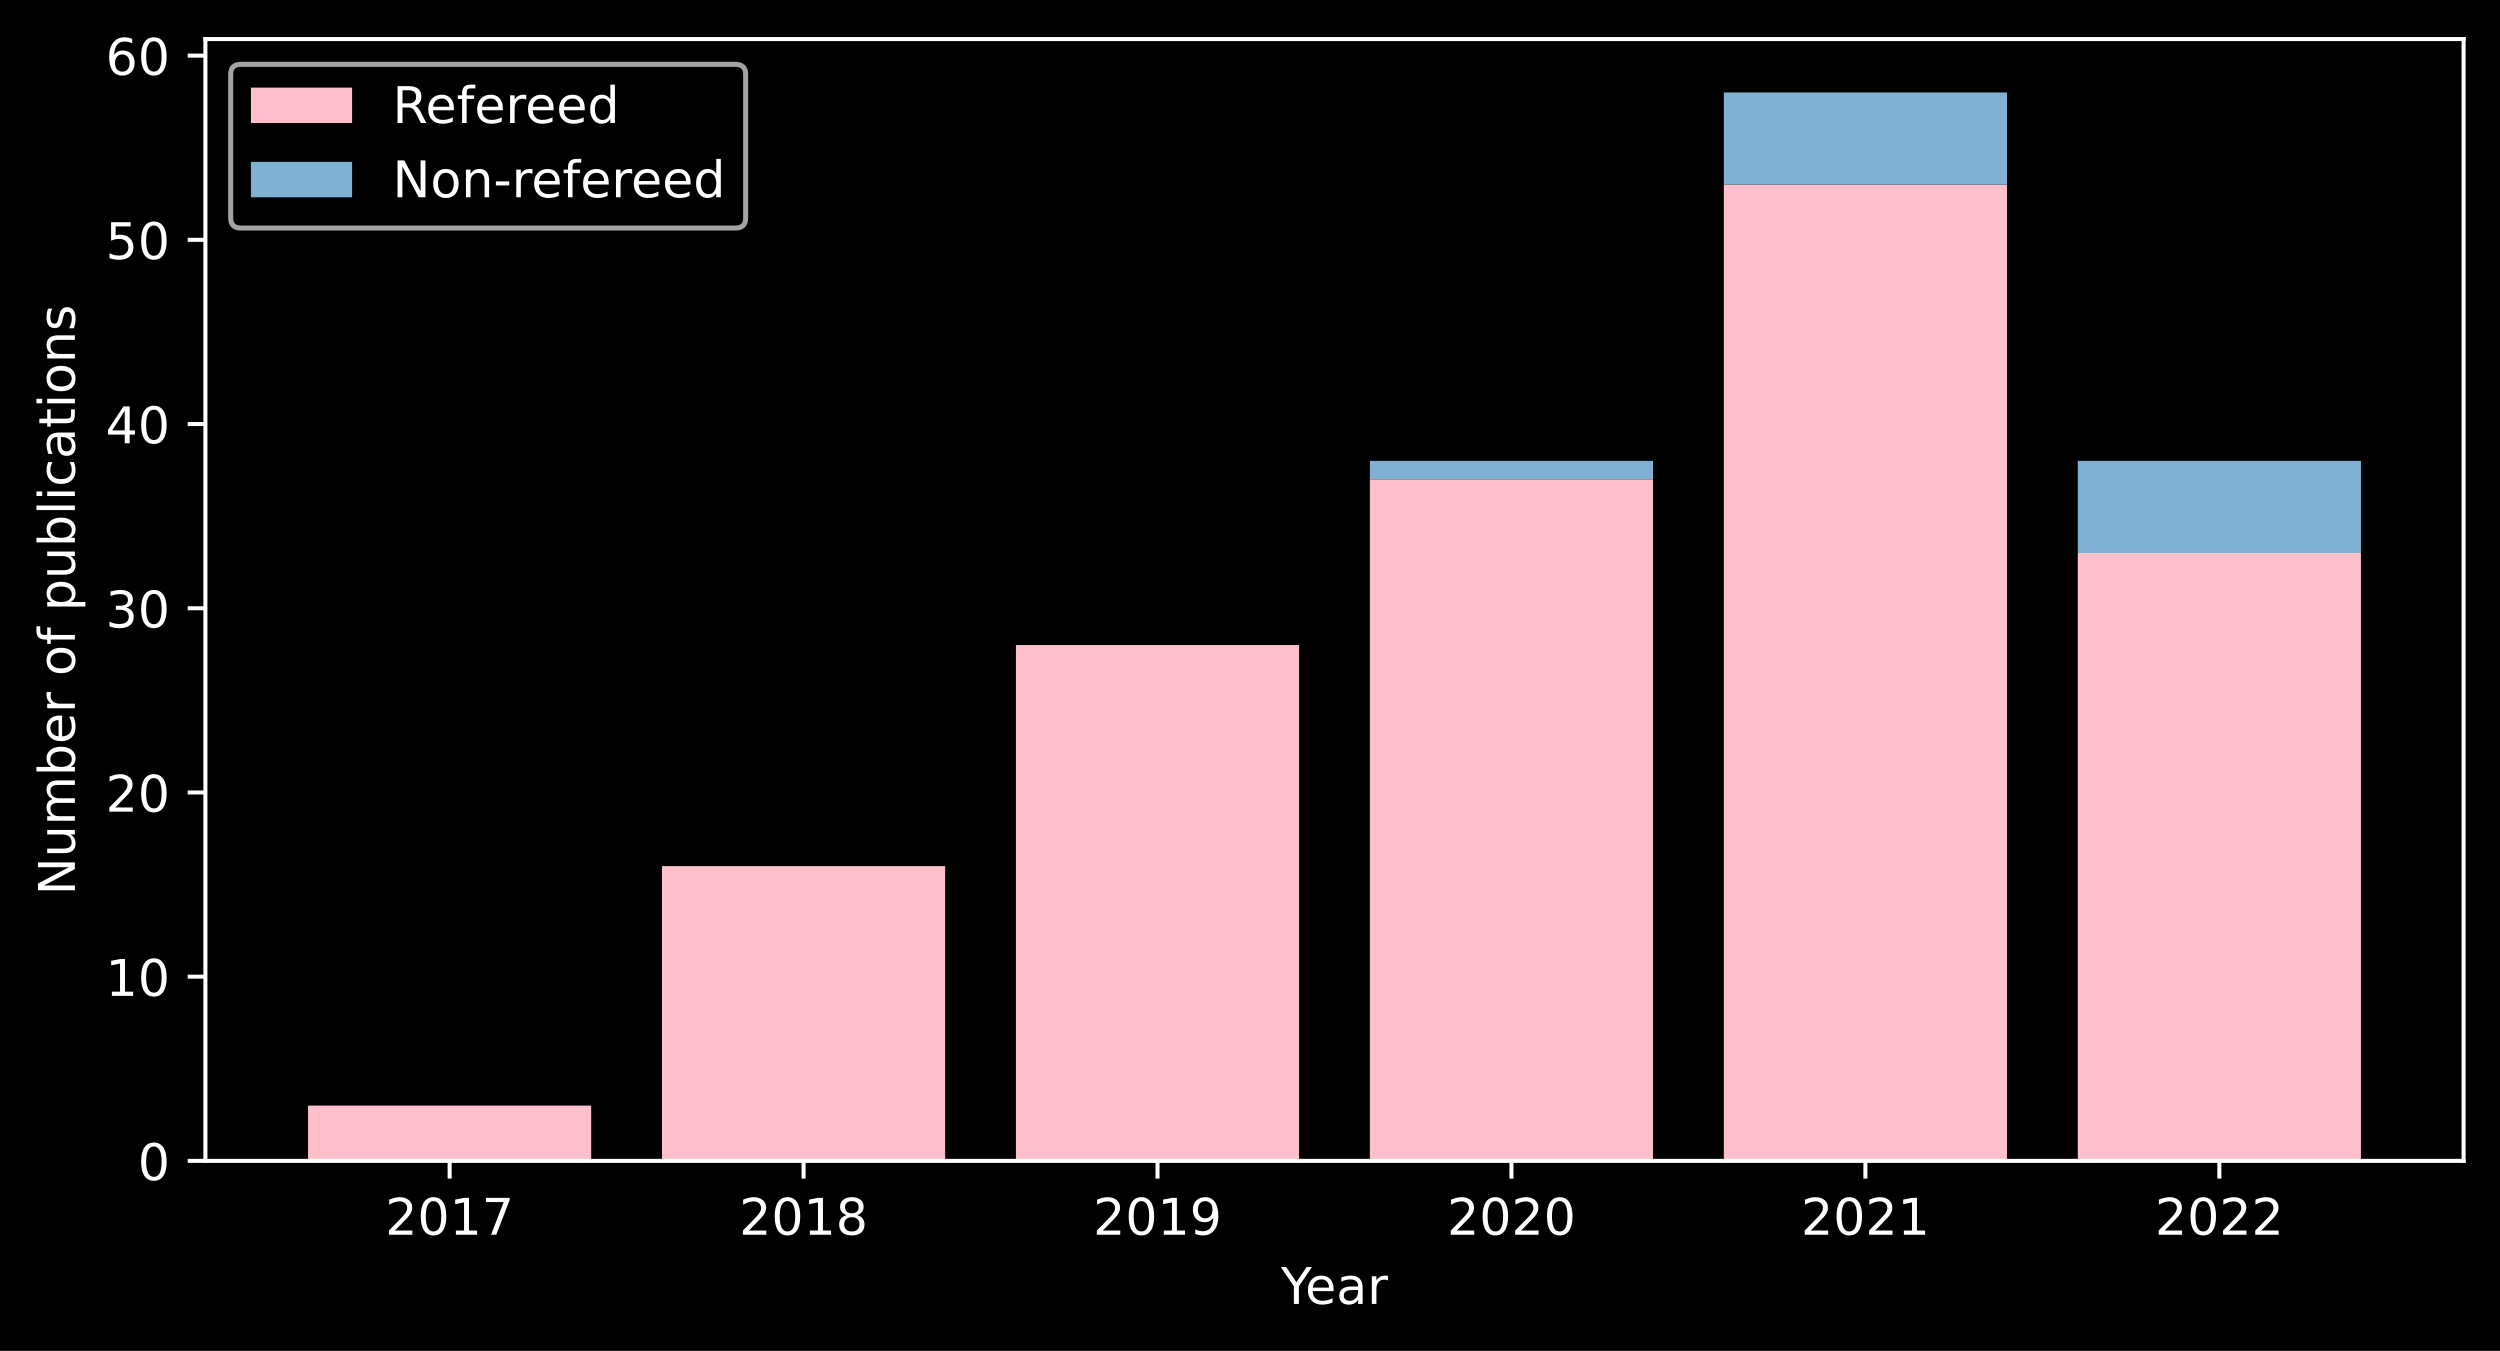
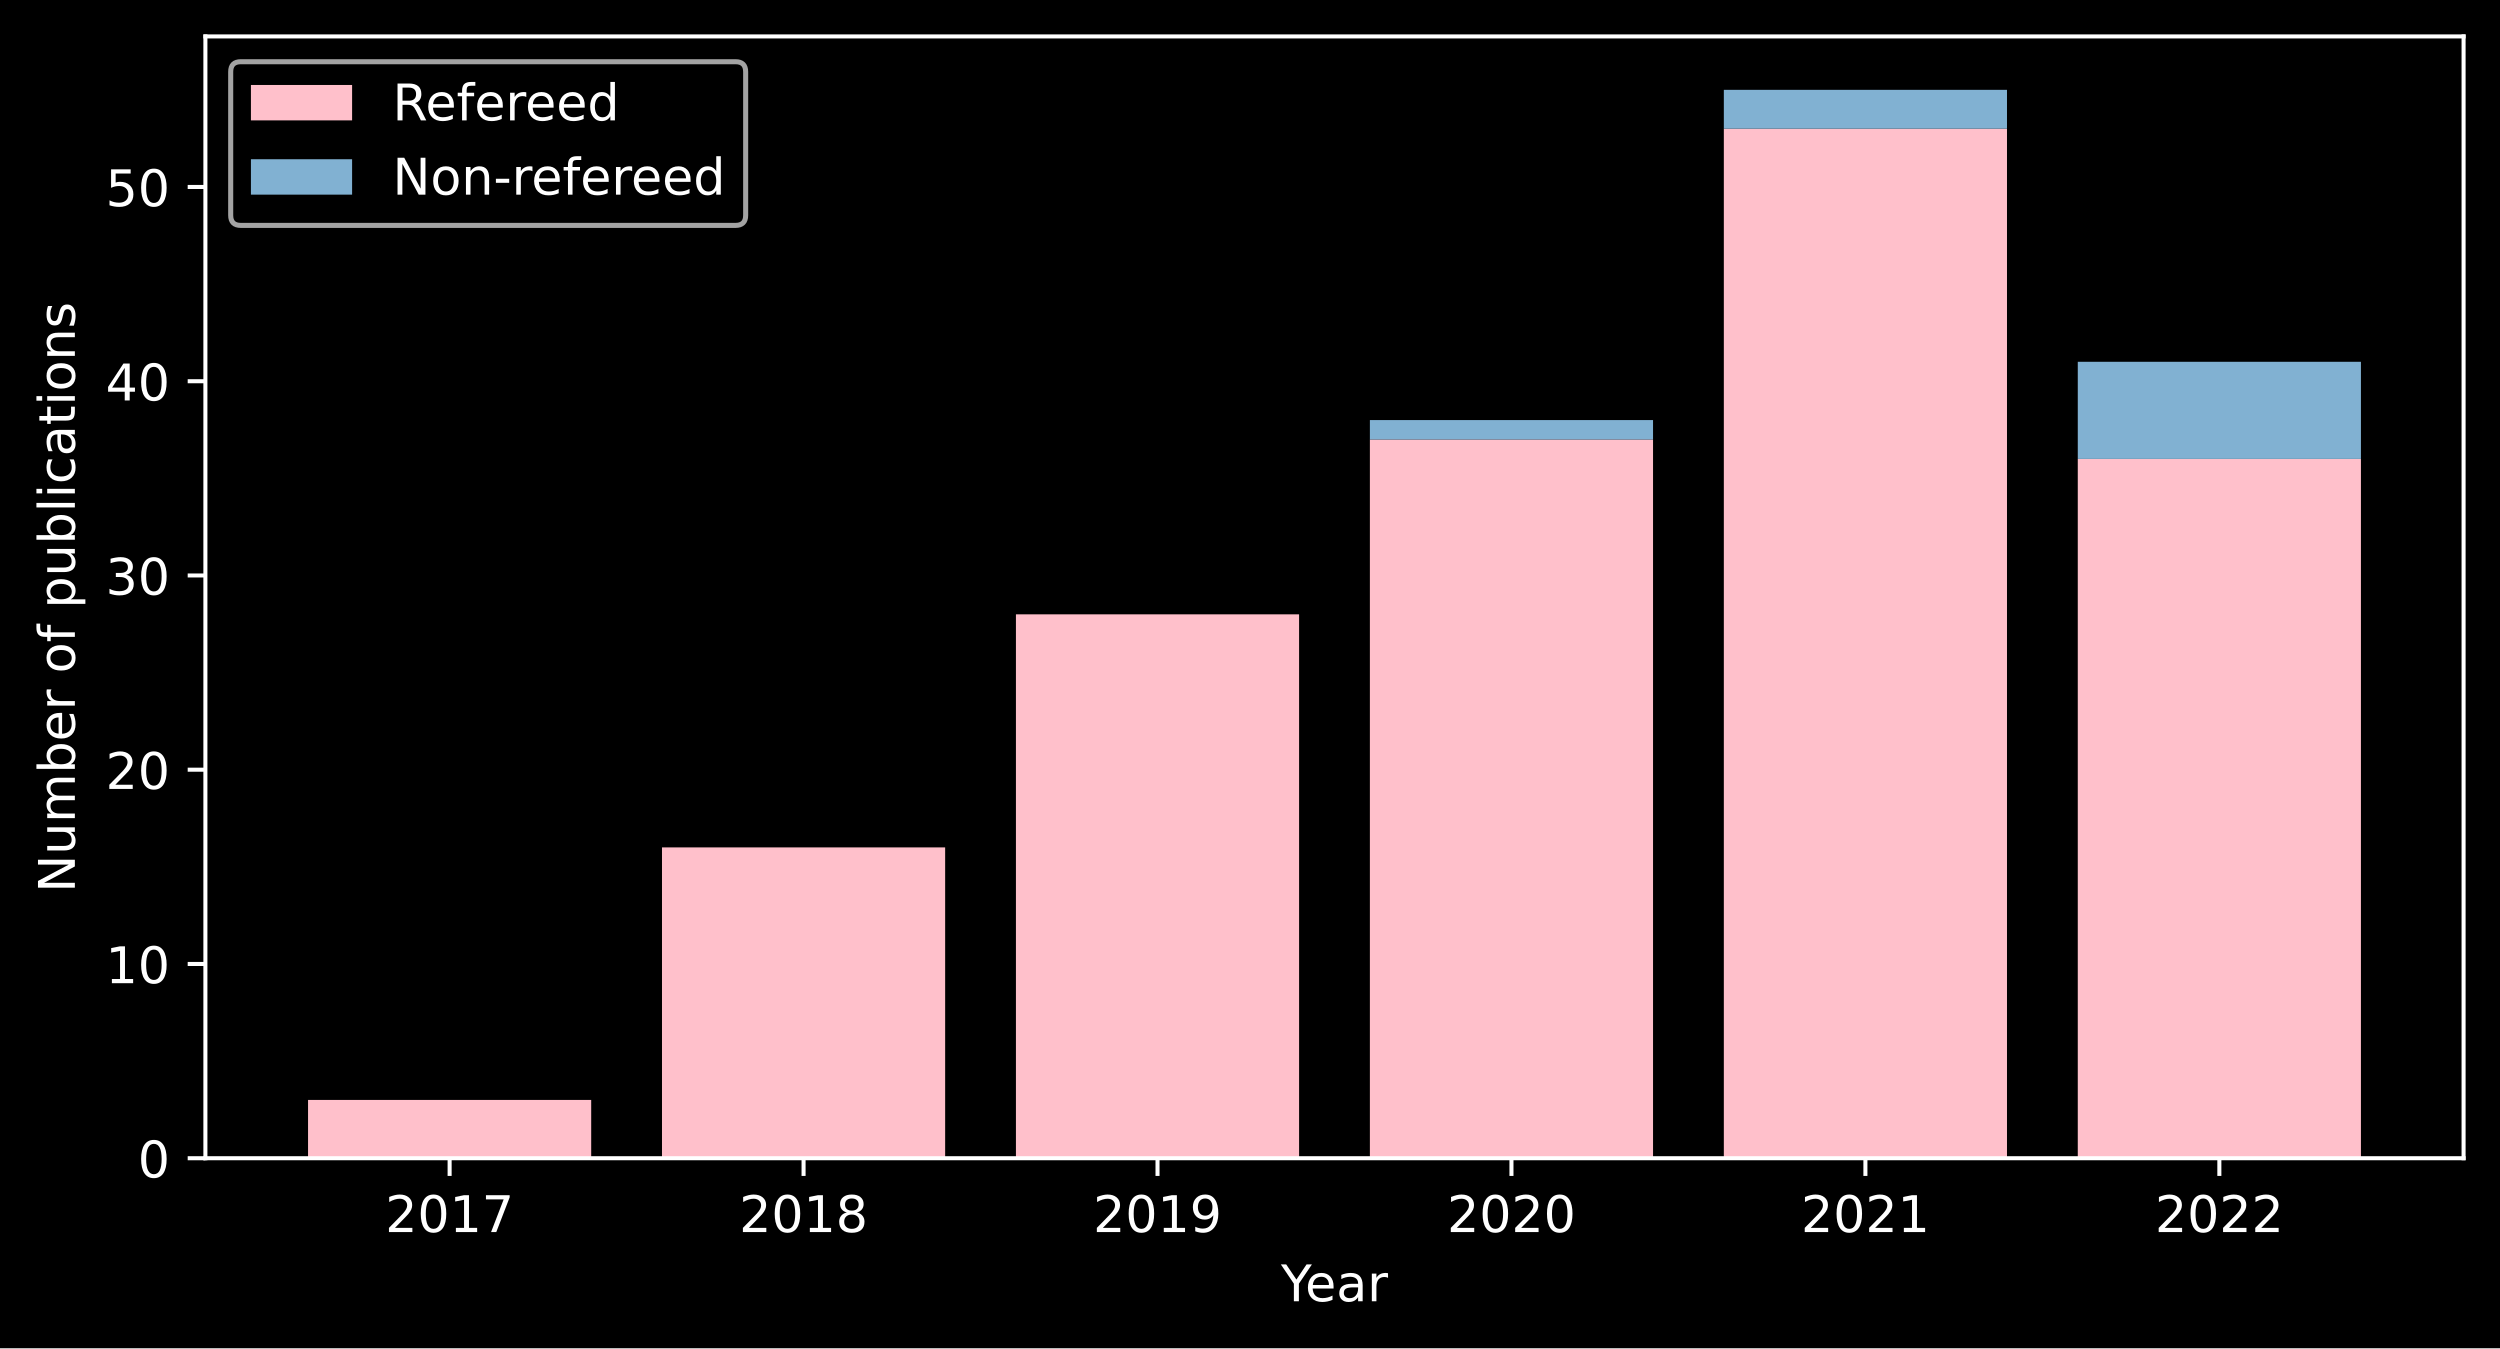
- <svg xmlns="http://www.w3.org/2000/svg" xmlns:xlink="http://www.w3.org/1999/xlink" width="494.203pt" height="267.038pt" viewBox="0 0 494.203 267.038" version="1.1">
+ <svg xmlns="http://www.w3.org/2000/svg" xmlns:xlink="http://www.w3.org/1999/xlink" width="494.203pt" height="266.516pt" viewBox="0 0 494.203 266.516" version="1.1">
  <defs>
    <style type="text/css">*{stroke-linejoin: round; stroke-linecap: butt}</style>
  </defs>
  <g id="figure_1">
    <g id="patch_1">
-       <path d="M 0 267.038  L 494.203 267.038  L 494.203 0  L 0 0  z " />
+       <path d="M 0 266.516  L 494.203 266.516  L 494.203 0  L 0 0  z " />
    </g>
    <g id="axes_1">
      <g id="patch_2">
-         <path d="M 40.603 229.482  L 487.003 229.482  L 487.003 7.722  L 40.603 7.722  z " />
+         <path d="M 40.603 228.96  L 487.003 228.96  L 487.003 7.2  L 40.603 7.2  z " />
      </g>
      <g id="patch_3">
-         <path d="M 410.737 229.482  L 466.712 229.482  L 466.712 109.316  L 410.737 109.316  z " clip-path="url(#p1024341bc6)" style="fill: #ffc0cb" />
+         <path d="M 410.737 228.96  L 466.712 228.96  L 466.712 90.72  L 410.737 90.72  z " clip-path="url(#p3714eeea2d)" style="fill: #ffc0cb" />
      </g>
      <g id="patch_4">
-         <path d="M 340.769 229.482  L 396.744 229.482  L 396.744 36.489  L 340.769 36.489  z " clip-path="url(#p1024341bc6)" style="fill: #ffc0cb" />
+         <path d="M 340.769 228.96  L 396.744 228.96  L 396.744 25.44  L 340.769 25.44  z " clip-path="url(#p3714eeea2d)" style="fill: #ffc0cb" />
      </g>
      <g id="patch_5">
-         <path d="M 270.8 229.482  L 326.775 229.482  L 326.775 94.751  L 270.8 94.751  z " clip-path="url(#p1024341bc6)" style="fill: #ffc0cb" />
+         <path d="M 270.8 228.96  L 326.775 228.96  L 326.775 86.88  L 270.8 86.88  z " clip-path="url(#p3714eeea2d)" style="fill: #ffc0cb" />
      </g>
      <g id="patch_6">
-         <path d="M 200.831 229.482  L 256.806 229.482  L 256.806 127.523  L 200.831 127.523  z " clip-path="url(#p1024341bc6)" style="fill: #ffc0cb" />
+         <path d="M 200.831 228.96  L 256.806 228.96  L 256.806 121.44  L 200.831 121.44  z " clip-path="url(#p3714eeea2d)" style="fill: #ffc0cb" />
      </g>
      <g id="patch_7">
-         <path d="M 130.863 229.482  L 186.838 229.482  L 186.838 171.22  L 130.863 171.22  z " clip-path="url(#p1024341bc6)" style="fill: #ffc0cb" />
+         <path d="M 130.863 228.96  L 186.838 228.96  L 186.838 167.52  L 130.863 167.52  z " clip-path="url(#p3714eeea2d)" style="fill: #ffc0cb" />
      </g>
      <g id="patch_8">
-         <path d="M 60.894 229.482  L 116.869 229.482  L 116.869 218.558  L 60.894 218.558  z " clip-path="url(#p1024341bc6)" style="fill: #ffc0cb" />
+         <path d="M 60.894 228.96  L 116.869 228.96  L 116.869 217.44  L 60.894 217.44  z " clip-path="url(#p3714eeea2d)" style="fill: #ffc0cb" />
      </g>
      <g id="patch_9">
-         <path d="M 410.737 109.316  L 466.712 109.316  L 466.712 91.11  L 410.737 91.11  z " clip-path="url(#p1024341bc6)" style="fill: #81b1d2" />
+         <path d="M 410.737 90.72  L 466.712 90.72  L 466.712 71.52  L 410.737 71.52  z " clip-path="url(#p3714eeea2d)" style="fill: #81b1d2" />
      </g>
      <g id="patch_10">
-         <path d="M 340.769 36.489  L 396.744 36.489  L 396.744 18.282  L 340.769 18.282  z " clip-path="url(#p1024341bc6)" style="fill: #81b1d2" />
+         <path d="M 340.769 25.44  L 396.744 25.44  L 396.744 17.76  L 340.769 17.76  z " clip-path="url(#p3714eeea2d)" style="fill: #81b1d2" />
      </g>
      <g id="patch_11">
-         <path d="M 270.8 94.751  L 326.775 94.751  L 326.775 91.11  L 270.8 91.11  z " clip-path="url(#p1024341bc6)" style="fill: #81b1d2" />
+         <path d="M 270.8 86.88  L 326.775 86.88  L 326.775 83.04  L 270.8 83.04  z " clip-path="url(#p3714eeea2d)" style="fill: #81b1d2" />
      </g>
      <g id="patch_12">
-         <path d="M 200.831 127.523  L 256.806 127.523  L 256.806 127.523  L 200.831 127.523  z " clip-path="url(#p1024341bc6)" style="fill: #81b1d2" />
+         <path d="M 200.831 121.44  L 256.806 121.44  L 256.806 121.44  L 200.831 121.44  z " clip-path="url(#p3714eeea2d)" style="fill: #81b1d2" />
      </g>
      <g id="patch_13">
-         <path d="M 130.863 171.22  L 186.838 171.22  L 186.838 171.22  L 130.863 171.22  z " clip-path="url(#p1024341bc6)" style="fill: #81b1d2" />
+         <path d="M 130.863 167.52  L 186.838 167.52  L 186.838 167.52  L 130.863 167.52  z " clip-path="url(#p3714eeea2d)" style="fill: #81b1d2" />
      </g>
      <g id="patch_14">
-         <path d="M 60.894 218.558  L 116.869 218.558  L 116.869 218.558  L 60.894 218.558  z " clip-path="url(#p1024341bc6)" style="fill: #81b1d2" />
+         <path d="M 60.894 217.44  L 116.869 217.44  L 116.869 217.44  L 60.894 217.44  z " clip-path="url(#p3714eeea2d)" style="fill: #81b1d2" />
      </g>
      <g id="matplotlib.axis_1">
        <g id="xtick_1">
          <g id="line2d_1">
            <defs>
-               <path id="m4e4a2cd761" d="M 0 0  L 0 3.5  " style="stroke: #ffffff; stroke-width: 0.8" />
-             </defs>
-             <g>
-               <use xlink:href="#m4e4a2cd761" x="438.725" y="229.482" style="fill: #ffffff; stroke: #ffffff; stroke-width: 0.8" />
+               <path id="m4af128f80c" d="M 0 0  L 0 3.5  " style="stroke: #ffffff; stroke-width: 0.8" />
+             </defs>
+             <g>
+               <use xlink:href="#m4af128f80c" x="438.725" y="228.96" style="fill: #ffffff; stroke: #ffffff; stroke-width: 0.8" />
            </g>
          </g>
          <g id="text_1">
-             <g style="fill: #ffffff" transform="translate(425.9998 244.0804)scale(0.1 -0.1)">
+             <g style="fill: #ffffff" transform="translate(425.9998 243.5584)scale(0.1 -0.1)">
              <defs>
                <path id="DejaVuSans-32" d="M 1228 531  L 3431 531  L 3431 0  L 469 0  L 469 531  Q 828 903 1448 1529  Q 2069 2156 2228 2338  Q 2531 2678 2651 2914  Q 2772 3150 2772 3378  Q 2772 3750 2511 3984  Q 2250 4219 1831 4219  Q 1534 4219 1204 4116  Q 875 4013 500 3803  L 500 4441  Q 881 4594 1212 4672  Q 1544 4750 1819 4750  Q 2544 4750 2975 4387  Q 3406 4025 3406 3419  Q 3406 3131 3298 2873  Q 3191 2616 2906 2266  Q 2828 2175 2409 1742  Q 1991 1309 1228 531  z " transform="scale(0.015625)" />
                <path id="DejaVuSans-30" d="M 2034 4250  Q 1547 4250 1301 3770  Q 1056 3291 1056 2328  Q 1056 1369 1301 889  Q 1547 409 2034 409  Q 2525 409 2770 889  Q 3016 1369 3016 2328  Q 3016 3291 2770 3770  Q 2525 4250 2034 4250  z M 2034 4750  Q 2819 4750 3233 4129  Q 3647 3509 3647 2328  Q 3647 1150 3233 529  Q 2819 -91 2034 -91  Q 1250 -91 836 529  Q 422 1150 422 2328  Q 422 3509 836 4129  Q 1250 4750 2034 4750  z " transform="scale(0.015625)" />
              </defs>
              <use xlink:href="#DejaVuSans-32" />
              <use xlink:href="#DejaVuSans-30" x="63.623" />
              <use xlink:href="#DejaVuSans-32" x="127.246" />
              <use xlink:href="#DejaVuSans-32" x="190.869" />
            </g>
          </g>
        </g>
        <g id="xtick_2">
          <g id="line2d_2">
            <g>
-               <use xlink:href="#m4e4a2cd761" x="368.756" y="229.482" style="fill: #ffffff; stroke: #ffffff; stroke-width: 0.8" />
+               <use xlink:href="#m4af128f80c" x="368.756" y="228.96" style="fill: #ffffff; stroke: #ffffff; stroke-width: 0.8" />
            </g>
          </g>
          <g id="text_2">
-             <g style="fill: #ffffff" transform="translate(356.0311 244.0804)scale(0.1 -0.1)">
+             <g style="fill: #ffffff" transform="translate(356.0311 243.5584)scale(0.1 -0.1)">
              <defs>
                <path id="DejaVuSans-31" d="M 794 531  L 1825 531  L 1825 4091  L 703 3866  L 703 4441  L 1819 4666  L 2450 4666  L 2450 531  L 3481 531  L 3481 0  L 794 0  L 794 531  z " transform="scale(0.015625)" />
              </defs>
              <use xlink:href="#DejaVuSans-32" />
              <use xlink:href="#DejaVuSans-30" x="63.623" />
              <use xlink:href="#DejaVuSans-32" x="127.246" />
              <use xlink:href="#DejaVuSans-31" x="190.869" />
            </g>
          </g>
        </g>
        <g id="xtick_3">
          <g id="line2d_3">
            <g>
-               <use xlink:href="#m4e4a2cd761" x="298.787" y="229.482" style="fill: #ffffff; stroke: #ffffff; stroke-width: 0.8" />
+               <use xlink:href="#m4af128f80c" x="298.787" y="228.96" style="fill: #ffffff; stroke: #ffffff; stroke-width: 0.8" />
            </g>
          </g>
          <g id="text_3">
-             <g style="fill: #ffffff" transform="translate(286.0625 244.0804)scale(0.1 -0.1)">
+             <g style="fill: #ffffff" transform="translate(286.0625 243.5584)scale(0.1 -0.1)">
              <use xlink:href="#DejaVuSans-32" />
              <use xlink:href="#DejaVuSans-30" x="63.623" />
              <use xlink:href="#DejaVuSans-32" x="127.246" />
              <use xlink:href="#DejaVuSans-30" x="190.869" />
            </g>
          </g>
        </g>
        <g id="xtick_4">
          <g id="line2d_4">
            <g>
-               <use xlink:href="#m4e4a2cd761" x="228.819" y="229.482" style="fill: #ffffff; stroke: #ffffff; stroke-width: 0.8" />
+               <use xlink:href="#m4af128f80c" x="228.819" y="228.96" style="fill: #ffffff; stroke: #ffffff; stroke-width: 0.8" />
            </g>
          </g>
          <g id="text_4">
-             <g style="fill: #ffffff" transform="translate(216.0938 244.0804)scale(0.1 -0.1)">
+             <g style="fill: #ffffff" transform="translate(216.0938 243.5584)scale(0.1 -0.1)">
              <defs>
                <path id="DejaVuSans-39" d="M 703 97  L 703 672  Q 941 559 1184 500  Q 1428 441 1663 441  Q 2288 441 2617 861  Q 2947 1281 2994 2138  Q 2813 1869 2534 1725  Q 2256 1581 1919 1581  Q 1219 1581 811 2004  Q 403 2428 403 3163  Q 403 3881 828 4315  Q 1253 4750 1959 4750  Q 2769 4750 3195 4129  Q 3622 3509 3622 2328  Q 3622 1225 3098 567  Q 2575 -91 1691 -91  Q 1453 -91 1209 -44  Q 966 3 703 97  z M 1959 2075  Q 2384 2075 2632 2365  Q 2881 2656 2881 3163  Q 2881 3666 2632 3958  Q 2384 4250 1959 4250  Q 1534 4250 1286 3958  Q 1038 3666 1038 3163  Q 1038 2656 1286 2365  Q 1534 2075 1959 2075  z " transform="scale(0.015625)" />
              </defs>
              <use xlink:href="#DejaVuSans-32" />
              <use xlink:href="#DejaVuSans-30" x="63.623" />
              <use xlink:href="#DejaVuSans-31" x="127.246" />
              <use xlink:href="#DejaVuSans-39" x="190.869" />
            </g>
          </g>
        </g>
        <g id="xtick_5">
          <g id="line2d_5">
            <g>
-               <use xlink:href="#m4e4a2cd761" x="158.85" y="229.482" style="fill: #ffffff; stroke: #ffffff; stroke-width: 0.8" />
+               <use xlink:href="#m4af128f80c" x="158.85" y="228.96" style="fill: #ffffff; stroke: #ffffff; stroke-width: 0.8" />
            </g>
          </g>
          <g id="text_5">
-             <g style="fill: #ffffff" transform="translate(146.1251 244.0804)scale(0.1 -0.1)">
+             <g style="fill: #ffffff" transform="translate(146.1251 243.5584)scale(0.1 -0.1)">
              <defs>
                <path id="DejaVuSans-38" d="M 2034 2216  Q 1584 2216 1326 1975  Q 1069 1734 1069 1313  Q 1069 891 1326 650  Q 1584 409 2034 409  Q 2484 409 2743 651  Q 3003 894 3003 1313  Q 3003 1734 2745 1975  Q 2488 2216 2034 2216  z M 1403 2484  Q 997 2584 770 2862  Q 544 3141 544 3541  Q 544 4100 942 4425  Q 1341 4750 2034 4750  Q 2731 4750 3128 4425  Q 3525 4100 3525 3541  Q 3525 3141 3298 2862  Q 3072 2584 2669 2484  Q 3125 2378 3379 2068  Q 3634 1759 3634 1313  Q 3634 634 3220 271  Q 2806 -91 2034 -91  Q 1263 -91 848 271  Q 434 634 434 1313  Q 434 1759 690 2068  Q 947 2378 1403 2484  z M 1172 3481  Q 1172 3119 1398 2916  Q 1625 2713 2034 2713  Q 2441 2713 2670 2916  Q 2900 3119 2900 3481  Q 2900 3844 2670 4047  Q 2441 4250 2034 4250  Q 1625 4250 1398 4047  Q 1172 3844 1172 3481  z " transform="scale(0.015625)" />
              </defs>
              <use xlink:href="#DejaVuSans-32" />
              <use xlink:href="#DejaVuSans-30" x="63.623" />
              <use xlink:href="#DejaVuSans-31" x="127.246" />
              <use xlink:href="#DejaVuSans-38" x="190.869" />
            </g>
          </g>
        </g>
        <g id="xtick_6">
          <g id="line2d_6">
            <g>
-               <use xlink:href="#m4e4a2cd761" x="88.881" y="229.482" style="fill: #ffffff; stroke: #ffffff; stroke-width: 0.8" />
+               <use xlink:href="#m4af128f80c" x="88.881" y="228.96" style="fill: #ffffff; stroke: #ffffff; stroke-width: 0.8" />
            </g>
          </g>
          <g id="text_6">
-             <g style="fill: #ffffff" transform="translate(76.1565 244.0804)scale(0.1 -0.1)">
+             <g style="fill: #ffffff" transform="translate(76.1565 243.5584)scale(0.1 -0.1)">
              <defs>
                <path id="DejaVuSans-37" d="M 525 4666  L 3525 4666  L 3525 4397  L 1831 0  L 1172 0  L 2766 4134  L 525 4134  L 525 4666  z " transform="scale(0.015625)" />
              </defs>
              <use xlink:href="#DejaVuSans-32" />
              <use xlink:href="#DejaVuSans-30" x="63.623" />
              <use xlink:href="#DejaVuSans-31" x="127.246" />
              <use xlink:href="#DejaVuSans-37" x="190.869" />
            </g>
          </g>
        </g>
        <g id="text_7">
-           <g style="fill: #ffffff" transform="translate(253.2156 257.7585)scale(0.1 -0.1)">
+           <g style="fill: #ffffff" transform="translate(253.2156 257.2366)scale(0.1 -0.1)">
            <defs>
              <path id="DejaVuSans-59" d="M -13 4666  L 666 4666  L 1959 2747  L 3244 4666  L 3922 4666  L 2272 2222  L 2272 0  L 1638 0  L 1638 2222  L -13 4666  z " transform="scale(0.015625)" />
              <path id="DejaVuSans-65" d="M 3597 1894  L 3597 1613  L 953 1613  Q 991 1019 1311 708  Q 1631 397 2203 397  Q 2534 397 2845 478  Q 3156 559 3463 722  L 3463 178  Q 3153 47 2828 -22  Q 2503 -91 2169 -91  Q 1331 -91 842 396  Q 353 884 353 1716  Q 353 2575 817 3079  Q 1281 3584 2069 3584  Q 2775 3584 3186 3129  Q 3597 2675 3597 1894  z M 3022 2063  Q 3016 2534 2758 2815  Q 2500 3097 2075 3097  Q 1594 3097 1305 2825  Q 1016 2553 972 2059  L 3022 2063  z " transform="scale(0.015625)" />
              <path id="DejaVuSans-61" d="M 2194 1759  Q 1497 1759 1228 1600  Q 959 1441 959 1056  Q 959 750 1161 570  Q 1363 391 1709 391  Q 2188 391 2477 730  Q 2766 1069 2766 1631  L 2766 1759  L 2194 1759  z M 3341 1997  L 3341 0  L 2766 0  L 2766 531  Q 2569 213 2275 61  Q 1981 -91 1556 -91  Q 1019 -91 701 211  Q 384 513 384 1019  Q 384 1609 779 1909  Q 1175 2209 1959 2209  L 2766 2209  L 2766 2266  Q 2766 2663 2505 2880  Q 2244 3097 1772 3097  Q 1472 3097 1187 3025  Q 903 2953 641 2809  L 641 3341  Q 956 3463 1253 3523  Q 1550 3584 1831 3584  Q 2591 3584 2966 3190  Q 3341 2797 3341 1997  z " transform="scale(0.015625)" />
              <path id="DejaVuSans-72" d="M 2631 2963  Q 2534 3019 2420 3045  Q 2306 3072 2169 3072  Q 1681 3072 1420 2755  Q 1159 2438 1159 1844  L 1159 0  L 581 0  L 581 3500  L 1159 3500  L 1159 2956  Q 1341 3275 1631 3429  Q 1922 3584 2338 3584  Q 2397 3584 2469 3576  Q 2541 3569 2628 3553  L 2631 2963  z " transform="scale(0.015625)" />
            </defs>
            <use xlink:href="#DejaVuSans-59" />
            <use xlink:href="#DejaVuSans-65" x="47.834" />
            <use xlink:href="#DejaVuSans-61" x="109.357" />
            <use xlink:href="#DejaVuSans-72" x="170.637" />
          </g>
        </g>
      </g>
      <g id="matplotlib.axis_2">
        <g id="ytick_1">
          <g id="line2d_7">
            <defs>
-               <path id="m06fe27f0e1" d="M 0 0  L -3.5 0  " style="stroke: #ffffff; stroke-width: 0.8" />
-             </defs>
-             <g>
-               <use xlink:href="#m06fe27f0e1" x="40.603" y="229.482" style="fill: #ffffff; stroke: #ffffff; stroke-width: 0.8" />
+               <path id="m2e09135ac4" d="M 0 0  L -3.5 0  " style="stroke: #ffffff; stroke-width: 0.8" />
+             </defs>
+             <g>
+               <use xlink:href="#m2e09135ac4" x="40.603" y="228.96" style="fill: #ffffff; stroke: #ffffff; stroke-width: 0.8" />
            </g>
          </g>
          <g id="text_8">
-             <g style="fill: #ffffff" transform="translate(27.24063 233.2812)scale(0.1 -0.1)">
+             <g style="fill: #ffffff" transform="translate(27.24063 232.7592)scale(0.1 -0.1)">
              <use xlink:href="#DejaVuSans-30" />
            </g>
          </g>
        </g>
        <g id="ytick_2">
          <g id="line2d_8">
            <g>
-               <use xlink:href="#m06fe27f0e1" x="40.603" y="193.068" style="fill: #ffffff; stroke: #ffffff; stroke-width: 0.8" />
+               <use xlink:href="#m2e09135ac4" x="40.603" y="190.56" style="fill: #ffffff; stroke: #ffffff; stroke-width: 0.8" />
            </g>
          </g>
          <g id="text_9">
-             <g style="fill: #ffffff" transform="translate(20.87813 196.8674)scale(0.1 -0.1)">
+             <g style="fill: #ffffff" transform="translate(20.87813 194.3592)scale(0.1 -0.1)">
              <use xlink:href="#DejaVuSans-31" />
              <use xlink:href="#DejaVuSans-30" x="63.623" />
            </g>
          </g>
        </g>
        <g id="ytick_3">
          <g id="line2d_9">
            <g>
-               <use xlink:href="#m06fe27f0e1" x="40.603" y="156.654" style="fill: #ffffff; stroke: #ffffff; stroke-width: 0.8" />
+               <use xlink:href="#m2e09135ac4" x="40.603" y="152.16" style="fill: #ffffff; stroke: #ffffff; stroke-width: 0.8" />
            </g>
          </g>
          <g id="text_10">
-             <g style="fill: #ffffff" transform="translate(20.87813 160.4536)scale(0.1 -0.1)">
+             <g style="fill: #ffffff" transform="translate(20.87813 155.9592)scale(0.1 -0.1)">
              <use xlink:href="#DejaVuSans-32" />
              <use xlink:href="#DejaVuSans-30" x="63.623" />
            </g>
          </g>
        </g>
        <g id="ytick_4">
          <g id="line2d_10">
            <g>
-               <use xlink:href="#m06fe27f0e1" x="40.603" y="120.241" style="fill: #ffffff; stroke: #ffffff; stroke-width: 0.8" />
+               <use xlink:href="#m2e09135ac4" x="40.603" y="113.76" style="fill: #ffffff; stroke: #ffffff; stroke-width: 0.8" />
            </g>
          </g>
          <g id="text_11">
-             <g style="fill: #ffffff" transform="translate(20.87813 124.0398)scale(0.1 -0.1)">
+             <g style="fill: #ffffff" transform="translate(20.87813 117.5592)scale(0.1 -0.1)">
              <defs>
                <path id="DejaVuSans-33" d="M 2597 2516  Q 3050 2419 3304 2112  Q 3559 1806 3559 1356  Q 3559 666 3084 287  Q 2609 -91 1734 -91  Q 1441 -91 1130 -33  Q 819 25 488 141  L 488 750  Q 750 597 1062 519  Q 1375 441 1716 441  Q 2309 441 2620 675  Q 2931 909 2931 1356  Q 2931 1769 2642 2001  Q 2353 2234 1838 2234  L 1294 2234  L 1294 2753  L 1863 2753  Q 2328 2753 2575 2939  Q 2822 3125 2822 3475  Q 2822 3834 2567 4026  Q 2313 4219 1838 4219  Q 1578 4219 1281 4162  Q 984 4106 628 3988  L 628 4550  Q 988 4650 1302 4700  Q 1616 4750 1894 4750  Q 2613 4750 3031 4423  Q 3450 4097 3450 3541  Q 3450 3153 3228 2886  Q 3006 2619 2597 2516  z " transform="scale(0.015625)" />
              </defs>
              <use xlink:href="#DejaVuSans-33" />
              <use xlink:href="#DejaVuSans-30" x="63.623" />
            </g>
          </g>
        </g>
        <g id="ytick_5">
          <g id="line2d_11">
            <g>
-               <use xlink:href="#m06fe27f0e1" x="40.603" y="83.827" style="fill: #ffffff; stroke: #ffffff; stroke-width: 0.8" />
+               <use xlink:href="#m2e09135ac4" x="40.603" y="75.36" style="fill: #ffffff; stroke: #ffffff; stroke-width: 0.8" />
            </g>
          </g>
          <g id="text_12">
-             <g style="fill: #ffffff" transform="translate(20.87813 87.62602)scale(0.1 -0.1)">
+             <g style="fill: #ffffff" transform="translate(20.87813 79.15922)scale(0.1 -0.1)">
              <defs>
                <path id="DejaVuSans-34" d="M 2419 4116  L 825 1625  L 2419 1625  L 2419 4116  z M 2253 4666  L 3047 4666  L 3047 1625  L 3713 1625  L 3713 1100  L 3047 1100  L 3047 0  L 2419 0  L 2419 1100  L 313 1100  L 313 1709  L 2253 4666  z " transform="scale(0.015625)" />
              </defs>
              <use xlink:href="#DejaVuSans-34" />
              <use xlink:href="#DejaVuSans-30" x="63.623" />
            </g>
          </g>
        </g>
        <g id="ytick_6">
          <g id="line2d_12">
            <g>
-               <use xlink:href="#m06fe27f0e1" x="40.603" y="47.413" style="fill: #ffffff; stroke: #ffffff; stroke-width: 0.8" />
+               <use xlink:href="#m2e09135ac4" x="40.603" y="36.96" style="fill: #ffffff; stroke: #ffffff; stroke-width: 0.8" />
            </g>
          </g>
          <g id="text_13">
-             <g style="fill: #ffffff" transform="translate(20.87813 51.21223)scale(0.1 -0.1)">
+             <g style="fill: #ffffff" transform="translate(20.87813 40.75922)scale(0.1 -0.1)">
              <defs>
                <path id="DejaVuSans-35" d="M 691 4666  L 3169 4666  L 3169 4134  L 1269 4134  L 1269 2991  Q 1406 3038 1543 3061  Q 1681 3084 1819 3084  Q 2600 3084 3056 2656  Q 3513 2228 3513 1497  Q 3513 744 3044 326  Q 2575 -91 1722 -91  Q 1428 -91 1123 -41  Q 819 9 494 109  L 494 744  Q 775 591 1075 516  Q 1375 441 1709 441  Q 2250 441 2565 725  Q 2881 1009 2881 1497  Q 2881 1984 2565 2268  Q 2250 2553 1709 2553  Q 1456 2553 1204 2497  Q 953 2441 691 2322  L 691 4666  z " transform="scale(0.015625)" />
              </defs>
              <use xlink:href="#DejaVuSans-35" />
              <use xlink:href="#DejaVuSans-30" x="63.623" />
            </g>
          </g>
        </g>
-         <g id="ytick_7">
-           <g id="line2d_13">
-             <g>
-               <use xlink:href="#m06fe27f0e1" x="40.603" y="10.999" style="fill: #ffffff; stroke: #ffffff; stroke-width: 0.8" />
-             </g>
-           </g>
-           <g id="text_14">
-             <g style="fill: #ffffff" transform="translate(20.87813 14.79844)scale(0.1 -0.1)">
-               <defs>
-                 <path id="DejaVuSans-36" d="M 2113 2584  Q 1688 2584 1439 2293  Q 1191 2003 1191 1497  Q 1191 994 1439 701  Q 1688 409 2113 409  Q 2538 409 2786 701  Q 3034 994 3034 1497  Q 3034 2003 2786 2293  Q 2538 2584 2113 2584  z M 3366 4563  L 3366 3988  Q 3128 4100 2886 4159  Q 2644 4219 2406 4219  Q 1781 4219 1451 3797  Q 1122 3375 1075 2522  Q 1259 2794 1537 2939  Q 1816 3084 2150 3084  Q 2853 3084 3261 2657  Q 3669 2231 3669 1497  Q 3669 778 3244 343  Q 2819 -91 2113 -91  Q 1303 -91 875 529  Q 447 1150 447 2328  Q 447 3434 972 4092  Q 1497 4750 2381 4750  Q 2619 4750 2861 4703  Q 3103 4656 3366 4563  z " transform="scale(0.015625)" />
-               </defs>
-               <use xlink:href="#DejaVuSans-36" />
-               <use xlink:href="#DejaVuSans-30" x="63.623" />
-             </g>
-           </g>
-         </g>
-         <g id="text_15">
-           <g style="fill: #ffffff" transform="translate(14.79844 176.9762)rotate(-90)scale(0.1 -0.1)">
+         <g id="text_14">
+           <g style="fill: #ffffff" transform="translate(14.79844 176.4542)rotate(-90)scale(0.1 -0.1)">
            <defs>
              <path id="DejaVuSans-4e" d="M 628 4666  L 1478 4666  L 3547 763  L 3547 4666  L 4159 4666  L 4159 0  L 3309 0  L 1241 3903  L 1241 0  L 628 0  L 628 4666  z " transform="scale(0.015625)" />
              <path id="DejaVuSans-75" d="M 544 1381  L 544 3500  L 1119 3500  L 1119 1403  Q 1119 906 1312 657  Q 1506 409 1894 409  Q 2359 409 2629 706  Q 2900 1003 2900 1516  L 2900 3500  L 3475 3500  L 3475 0  L 2900 0  L 2900 538  Q 2691 219 2414 64  Q 2138 -91 1772 -91  Q 1169 -91 856 284  Q 544 659 544 1381  z M 1991 3584  L 1991 3584  z " transform="scale(0.015625)" />
              <path id="DejaVuSans-6d" d="M 3328 2828  Q 3544 3216 3844 3400  Q 4144 3584 4550 3584  Q 5097 3584 5394 3201  Q 5691 2819 5691 2113  L 5691 0  L 5113 0  L 5113 2094  Q 5113 2597 4934 2840  Q 4756 3084 4391 3084  Q 3944 3084 3684 2787  Q 3425 2491 3425 1978  L 3425 0  L 2847 0  L 2847 2094  Q 2847 2600 2669 2842  Q 2491 3084 2119 3084  Q 1678 3084 1418 2786  Q 1159 2488 1159 1978  L 1159 0  L 581 0  L 581 3500  L 1159 3500  L 1159 2956  Q 1356 3278 1631 3431  Q 1906 3584 2284 3584  Q 2666 3584 2933 3390  Q 3200 3197 3328 2828  z " transform="scale(0.015625)" />
              <path id="DejaVuSans-62" d="M 3116 1747  Q 3116 2381 2855 2742  Q 2594 3103 2138 3103  Q 1681 3103 1420 2742  Q 1159 2381 1159 1747  Q 1159 1113 1420 752  Q 1681 391 2138 391  Q 2594 391 2855 752  Q 3116 1113 3116 1747  z M 1159 2969  Q 1341 3281 1617 3432  Q 1894 3584 2278 3584  Q 2916 3584 3314 3078  Q 3713 2572 3713 1747  Q 3713 922 3314 415  Q 2916 -91 2278 -91  Q 1894 -91 1617 61  Q 1341 213 1159 525  L 1159 0  L 581 0  L 581 4863  L 1159 4863  L 1159 2969  z " transform="scale(0.015625)" />
              <path id="DejaVuSans-20" transform="scale(0.015625)" />
              <path id="DejaVuSans-6f" d="M 1959 3097  Q 1497 3097 1228 2736  Q 959 2375 959 1747  Q 959 1119 1226 758  Q 1494 397 1959 397  Q 2419 397 2687 759  Q 2956 1122 2956 1747  Q 2956 2369 2687 2733  Q 2419 3097 1959 3097  z M 1959 3584  Q 2709 3584 3137 3096  Q 3566 2609 3566 1747  Q 3566 888 3137 398  Q 2709 -91 1959 -91  Q 1206 -91 779 398  Q 353 888 353 1747  Q 353 2609 779 3096  Q 1206 3584 1959 3584  z " transform="scale(0.015625)" />
              <path id="DejaVuSans-66" d="M 2375 4863  L 2375 4384  L 1825 4384  Q 1516 4384 1395 4259  Q 1275 4134 1275 3809  L 1275 3500  L 2222 3500  L 2222 3053  L 1275 3053  L 1275 0  L 697 0  L 697 3053  L 147 3053  L 147 3500  L 697 3500  L 697 3744  Q 697 4328 969 4595  Q 1241 4863 1831 4863  L 2375 4863  z " transform="scale(0.015625)" />
              <path id="DejaVuSans-70" d="M 1159 525  L 1159 -1331  L 581 -1331  L 581 3500  L 1159 3500  L 1159 2969  Q 1341 3281 1617 3432  Q 1894 3584 2278 3584  Q 2916 3584 3314 3078  Q 3713 2572 3713 1747  Q 3713 922 3314 415  Q 2916 -91 2278 -91  Q 1894 -91 1617 61  Q 1341 213 1159 525  z M 3116 1747  Q 3116 2381 2855 2742  Q 2594 3103 2138 3103  Q 1681 3103 1420 2742  Q 1159 2381 1159 1747  Q 1159 1113 1420 752  Q 1681 391 2138 391  Q 2594 391 2855 752  Q 3116 1113 3116 1747  z " transform="scale(0.015625)" />
              <path id="DejaVuSans-6c" d="M 603 4863  L 1178 4863  L 1178 0  L 603 0  L 603 4863  z " transform="scale(0.015625)" />
              <path id="DejaVuSans-69" d="M 603 3500  L 1178 3500  L 1178 0  L 603 0  L 603 3500  z M 603 4863  L 1178 4863  L 1178 4134  L 603 4134  L 603 4863  z " transform="scale(0.015625)" />
              <path id="DejaVuSans-63" d="M 3122 3366  L 3122 2828  Q 2878 2963 2633 3030  Q 2388 3097 2138 3097  Q 1578 3097 1268 2742  Q 959 2388 959 1747  Q 959 1106 1268 751  Q 1578 397 2138 397  Q 2388 397 2633 464  Q 2878 531 3122 666  L 3122 134  Q 2881 22 2623 -34  Q 2366 -91 2075 -91  Q 1284 -91 818 406  Q 353 903 353 1747  Q 353 2603 823 3093  Q 1294 3584 2113 3584  Q 2378 3584 2631 3529  Q 2884 3475 3122 3366  z " transform="scale(0.015625)" />
              <path id="DejaVuSans-74" d="M 1172 4494  L 1172 3500  L 2356 3500  L 2356 3053  L 1172 3053  L 1172 1153  Q 1172 725 1289 603  Q 1406 481 1766 481  L 2356 481  L 2356 0  L 1766 0  Q 1100 0 847 248  Q 594 497 594 1153  L 594 3053  L 172 3053  L 172 3500  L 594 3500  L 594 4494  L 1172 4494  z " transform="scale(0.015625)" />
              <path id="DejaVuSans-6e" d="M 3513 2113  L 3513 0  L 2938 0  L 2938 2094  Q 2938 2591 2744 2837  Q 2550 3084 2163 3084  Q 1697 3084 1428 2787  Q 1159 2491 1159 1978  L 1159 0  L 581 0  L 581 3500  L 1159 3500  L 1159 2956  Q 1366 3272 1645 3428  Q 1925 3584 2291 3584  Q 2894 3584 3203 3211  Q 3513 2838 3513 2113  z " transform="scale(0.015625)" />
              <path id="DejaVuSans-73" d="M 2834 3397  L 2834 2853  Q 2591 2978 2328 3040  Q 2066 3103 1784 3103  Q 1356 3103 1142 2972  Q 928 2841 928 2578  Q 928 2378 1081 2264  Q 1234 2150 1697 2047  L 1894 2003  Q 2506 1872 2764 1633  Q 3022 1394 3022 966  Q 3022 478 2636 193  Q 2250 -91 1575 -91  Q 1294 -91 989 -36  Q 684 19 347 128  L 347 722  Q 666 556 975 473  Q 1284 391 1588 391  Q 1994 391 2212 530  Q 2431 669 2431 922  Q 2431 1156 2273 1281  Q 2116 1406 1581 1522  L 1381 1569  Q 847 1681 609 1914  Q 372 2147 372 2553  Q 372 3047 722 3315  Q 1072 3584 1716 3584  Q 2034 3584 2315 3537  Q 2597 3491 2834 3397  z " transform="scale(0.015625)" />
            </defs>
            <use xlink:href="#DejaVuSans-4e" />
            <use xlink:href="#DejaVuSans-75" x="74.805" />
            <use xlink:href="#DejaVuSans-6d" x="138.184" />
            <use xlink:href="#DejaVuSans-62" x="235.596" />
            <use xlink:href="#DejaVuSans-65" x="299.072" />
            <use xlink:href="#DejaVuSans-72" x="360.596" />
            <use xlink:href="#DejaVuSans-20" x="401.709" />
            <use xlink:href="#DejaVuSans-6f" x="433.496" />
            <use xlink:href="#DejaVuSans-66" x="494.678" />
            <use xlink:href="#DejaVuSans-20" x="529.883" />
            <use xlink:href="#DejaVuSans-70" x="561.67" />
            <use xlink:href="#DejaVuSans-75" x="625.146" />
            <use xlink:href="#DejaVuSans-62" x="688.525" />
            <use xlink:href="#DejaVuSans-6c" x="752.002" />
            <use xlink:href="#DejaVuSans-69" x="779.785" />
            <use xlink:href="#DejaVuSans-63" x="807.568" />
            <use xlink:href="#DejaVuSans-61" x="862.549" />
            <use xlink:href="#DejaVuSans-74" x="923.828" />
            <use xlink:href="#DejaVuSans-69" x="963.037" />
            <use xlink:href="#DejaVuSans-6f" x="990.82" />
            <use xlink:href="#DejaVuSans-6e" x="1052.002" />
            <use xlink:href="#DejaVuSans-73" x="1115.381" />
          </g>
        </g>
      </g>
      <g id="patch_15">
-         <path d="M 40.603 229.482  L 40.603 7.722  " style="fill: none; stroke: #ffffff; stroke-width: 0.8; stroke-linejoin: miter; stroke-linecap: square" />
+         <path d="M 40.603 228.96  L 40.603 7.2  " style="fill: none; stroke: #ffffff; stroke-width: 0.8; stroke-linejoin: miter; stroke-linecap: square" />
      </g>
      <g id="patch_16">
-         <path d="M 487.003 229.482  L 487.003 7.722  " style="fill: none; stroke: #ffffff; stroke-width: 0.8; stroke-linejoin: miter; stroke-linecap: square" />
+         <path d="M 487.003 228.96  L 487.003 7.2  " style="fill: none; stroke: #ffffff; stroke-width: 0.8; stroke-linejoin: miter; stroke-linecap: square" />
      </g>
      <g id="patch_17">
-         <path d="M 40.603 229.482  L 487.003 229.482  " style="fill: none; stroke: #ffffff; stroke-width: 0.8; stroke-linejoin: miter; stroke-linecap: square" />
+         <path d="M 40.603 228.96  L 487.003 228.96  " style="fill: none; stroke: #ffffff; stroke-width: 0.8; stroke-linejoin: miter; stroke-linecap: square" />
      </g>
      <g id="patch_18">
-         <path d="M 40.603 7.722  L 487.003 7.722  " style="fill: none; stroke: #ffffff; stroke-width: 0.8; stroke-linejoin: miter; stroke-linecap: square" />
+         <path d="M 40.603 7.2  L 487.003 7.2  " style="fill: none; stroke: #ffffff; stroke-width: 0.8; stroke-linejoin: miter; stroke-linecap: square" />
      </g>
      <g id="legend_1">
        <g id="patch_19">
-           <path d="M 47.603 45.078  L 145.402 45.078  Q 147.402 45.078 147.402 43.078  L 147.402 14.722  Q 147.402 12.722 145.402 12.722  L 47.603 12.722  Q 45.603 12.722 45.603 14.722  L 45.603 43.078  Q 45.603 45.078 47.603 45.078  z " style="opacity: 0.8; stroke: #cccccc; stroke-linejoin: miter" />
+           <path d="M 47.603 44.556  L 145.402 44.556  Q 147.402 44.556 147.402 42.556  L 147.402 14.2  Q 147.402 12.2 145.402 12.2  L 47.603 12.2  Q 45.603 12.2 45.603 14.2  L 45.603 42.556  Q 45.603 44.556 47.603 44.556  z " style="opacity: 0.8; stroke: #cccccc; stroke-linejoin: miter" />
        </g>
        <g id="patch_20">
-           <path d="M 49.603 24.32  L 69.603 24.32  L 69.603 17.32  L 49.603 17.32  z " style="fill: #ffc0cb" />
-         </g>
-         <g id="text_16">
-           <g style="fill: #ffffff" transform="translate(77.60313 24.32042)scale(0.1 -0.1)">
+           <path d="M 49.603 23.798  L 69.603 23.798  L 69.603 16.798  L 49.603 16.798  z " style="fill: #ffc0cb" />
+         </g>
+         <g id="text_15">
+           <g style="fill: #ffffff" transform="translate(77.60313 23.79844)scale(0.1 -0.1)">
            <defs>
              <path id="DejaVuSans-52" d="M 2841 2188  Q 3044 2119 3236 1894  Q 3428 1669 3622 1275  L 4263 0  L 3584 0  L 2988 1197  Q 2756 1666 2539 1819  Q 2322 1972 1947 1972  L 1259 1972  L 1259 0  L 628 0  L 628 4666  L 2053 4666  Q 2853 4666 3247 4331  Q 3641 3997 3641 3322  Q 3641 2881 3436 2590  Q 3231 2300 2841 2188  z M 1259 4147  L 1259 2491  L 2053 2491  Q 2509 2491 2742 2702  Q 2975 2913 2975 3322  Q 2975 3731 2742 3939  Q 2509 4147 2053 4147  L 1259 4147  z " transform="scale(0.015625)" />
              <path id="DejaVuSans-64" d="M 2906 2969  L 2906 4863  L 3481 4863  L 3481 0  L 2906 0  L 2906 525  Q 2725 213 2448 61  Q 2172 -91 1784 -91  Q 1150 -91 751 415  Q 353 922 353 1747  Q 353 2572 751 3078  Q 1150 3584 1784 3584  Q 2172 3584 2448 3432  Q 2725 3281 2906 2969  z M 947 1747  Q 947 1113 1208 752  Q 1469 391 1925 391  Q 2381 391 2643 752  Q 2906 1113 2906 1747  Q 2906 2381 2643 2742  Q 2381 3103 1925 3103  Q 1469 3103 1208 2742  Q 947 2381 947 1747  z " transform="scale(0.015625)" />
            </defs>
            <use xlink:href="#DejaVuSans-52" />
            <use xlink:href="#DejaVuSans-65" x="64.982" />
            <use xlink:href="#DejaVuSans-66" x="126.506" />
            <use xlink:href="#DejaVuSans-65" x="161.711" />
            <use xlink:href="#DejaVuSans-72" x="223.234" />
            <use xlink:href="#DejaVuSans-65" x="262.098" />
            <use xlink:href="#DejaVuSans-65" x="323.621" />
            <use xlink:href="#DejaVuSans-64" x="385.145" />
          </g>
        </g>
        <g id="patch_21">
-           <path d="M 49.603 38.999  L 69.603 38.999  L 69.603 31.999  L 49.603 31.999  z " style="fill: #81b1d2" />
-         </g>
-         <g id="text_17">
-           <g style="fill: #ffffff" transform="translate(77.60313 38.99854)scale(0.1 -0.1)">
+           <path d="M 49.603 38.477  L 69.603 38.477  L 69.603 31.477  L 49.603 31.477  z " style="fill: #81b1d2" />
+         </g>
+         <g id="text_16">
+           <g style="fill: #ffffff" transform="translate(77.60313 38.47656)scale(0.1 -0.1)">
            <defs>
              <path id="DejaVuSans-2d" d="M 313 2009  L 1997 2009  L 1997 1497  L 313 1497  L 313 2009  z " transform="scale(0.015625)" />
            </defs>
            <use xlink:href="#DejaVuSans-4e" />
            <use xlink:href="#DejaVuSans-6f" x="74.805" />
            <use xlink:href="#DejaVuSans-6e" x="135.986" />
            <use xlink:href="#DejaVuSans-2d" x="199.365" />
            <use xlink:href="#DejaVuSans-72" x="235.449" />
            <use xlink:href="#DejaVuSans-65" x="274.312" />
            <use xlink:href="#DejaVuSans-66" x="335.836" />
            <use xlink:href="#DejaVuSans-65" x="371.041" />
            <use xlink:href="#DejaVuSans-72" x="432.564" />
            <use xlink:href="#DejaVuSans-65" x="471.428" />
            <use xlink:href="#DejaVuSans-65" x="532.951" />
            <use xlink:href="#DejaVuSans-64" x="594.475" />
          </g>
        </g>
      </g>
    </g>
  </g>
  <defs>
-     <clipPath id="p1024341bc6">
-       <rect x="40.603" y="7.722" width="446.4" height="221.76" />
+     <clipPath id="p3714eeea2d">
+       <rect x="40.603" y="7.2" width="446.4" height="221.76" />
    </clipPath>
  </defs>
</svg>
